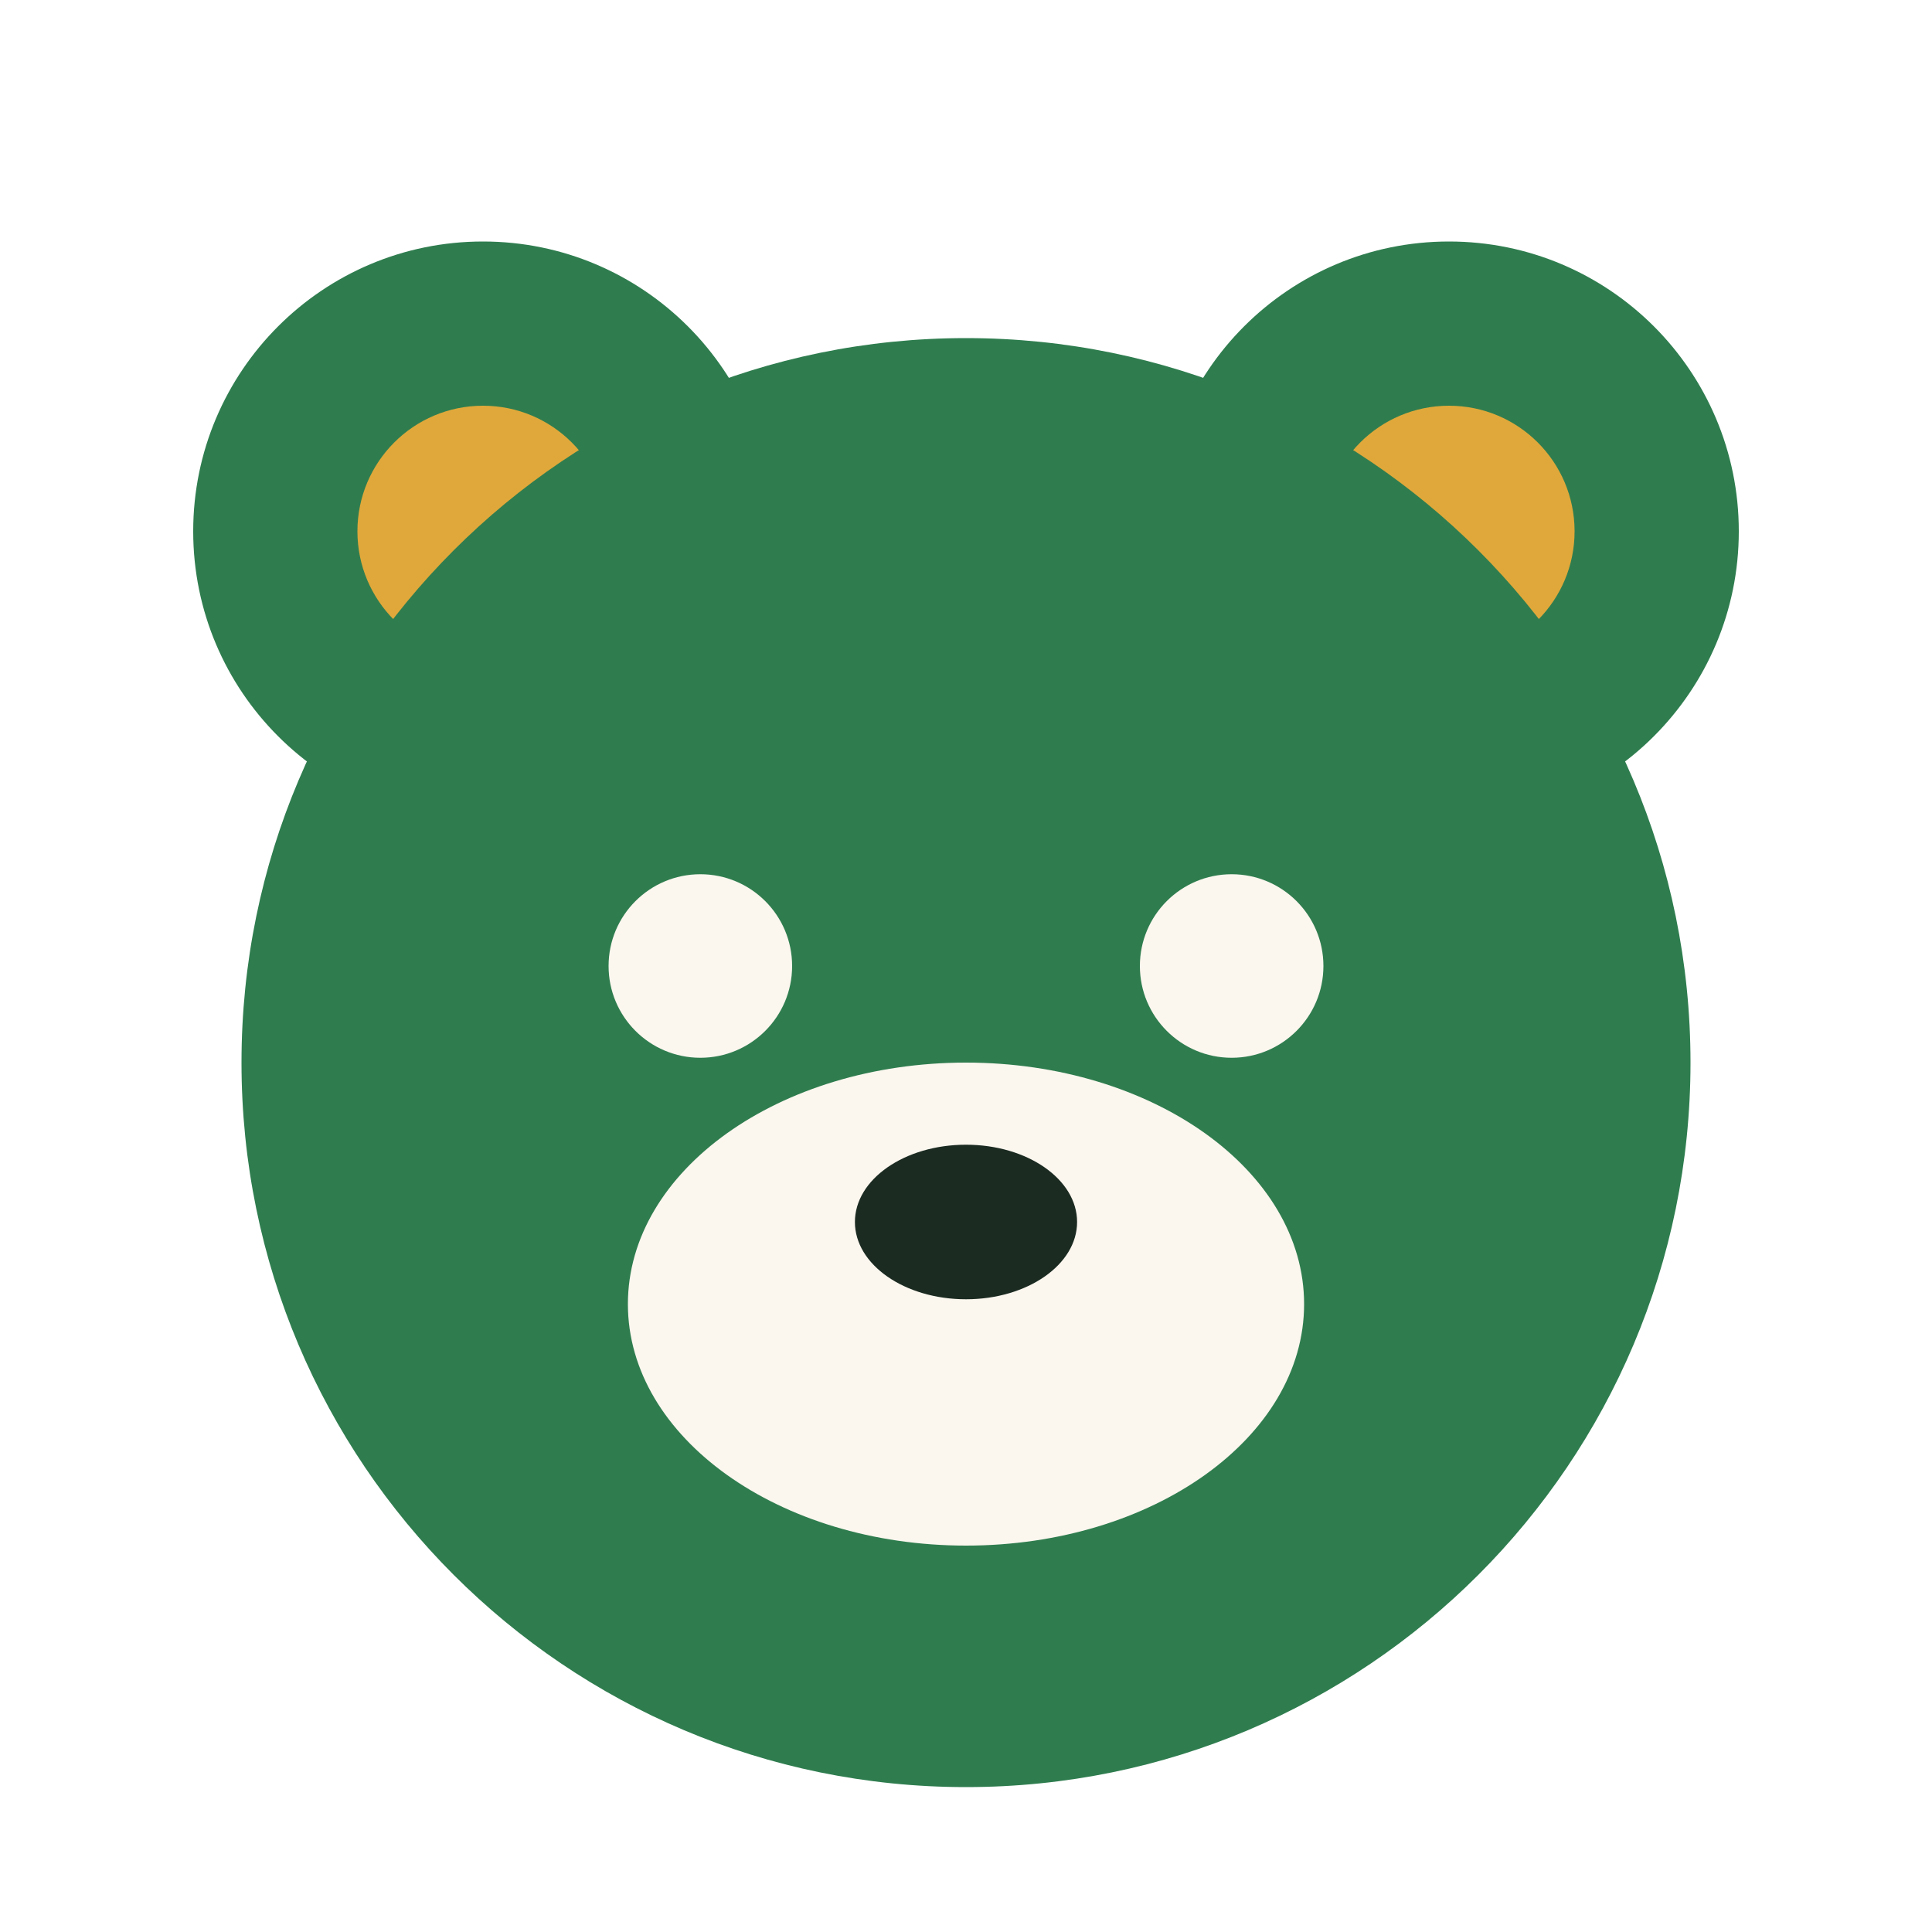
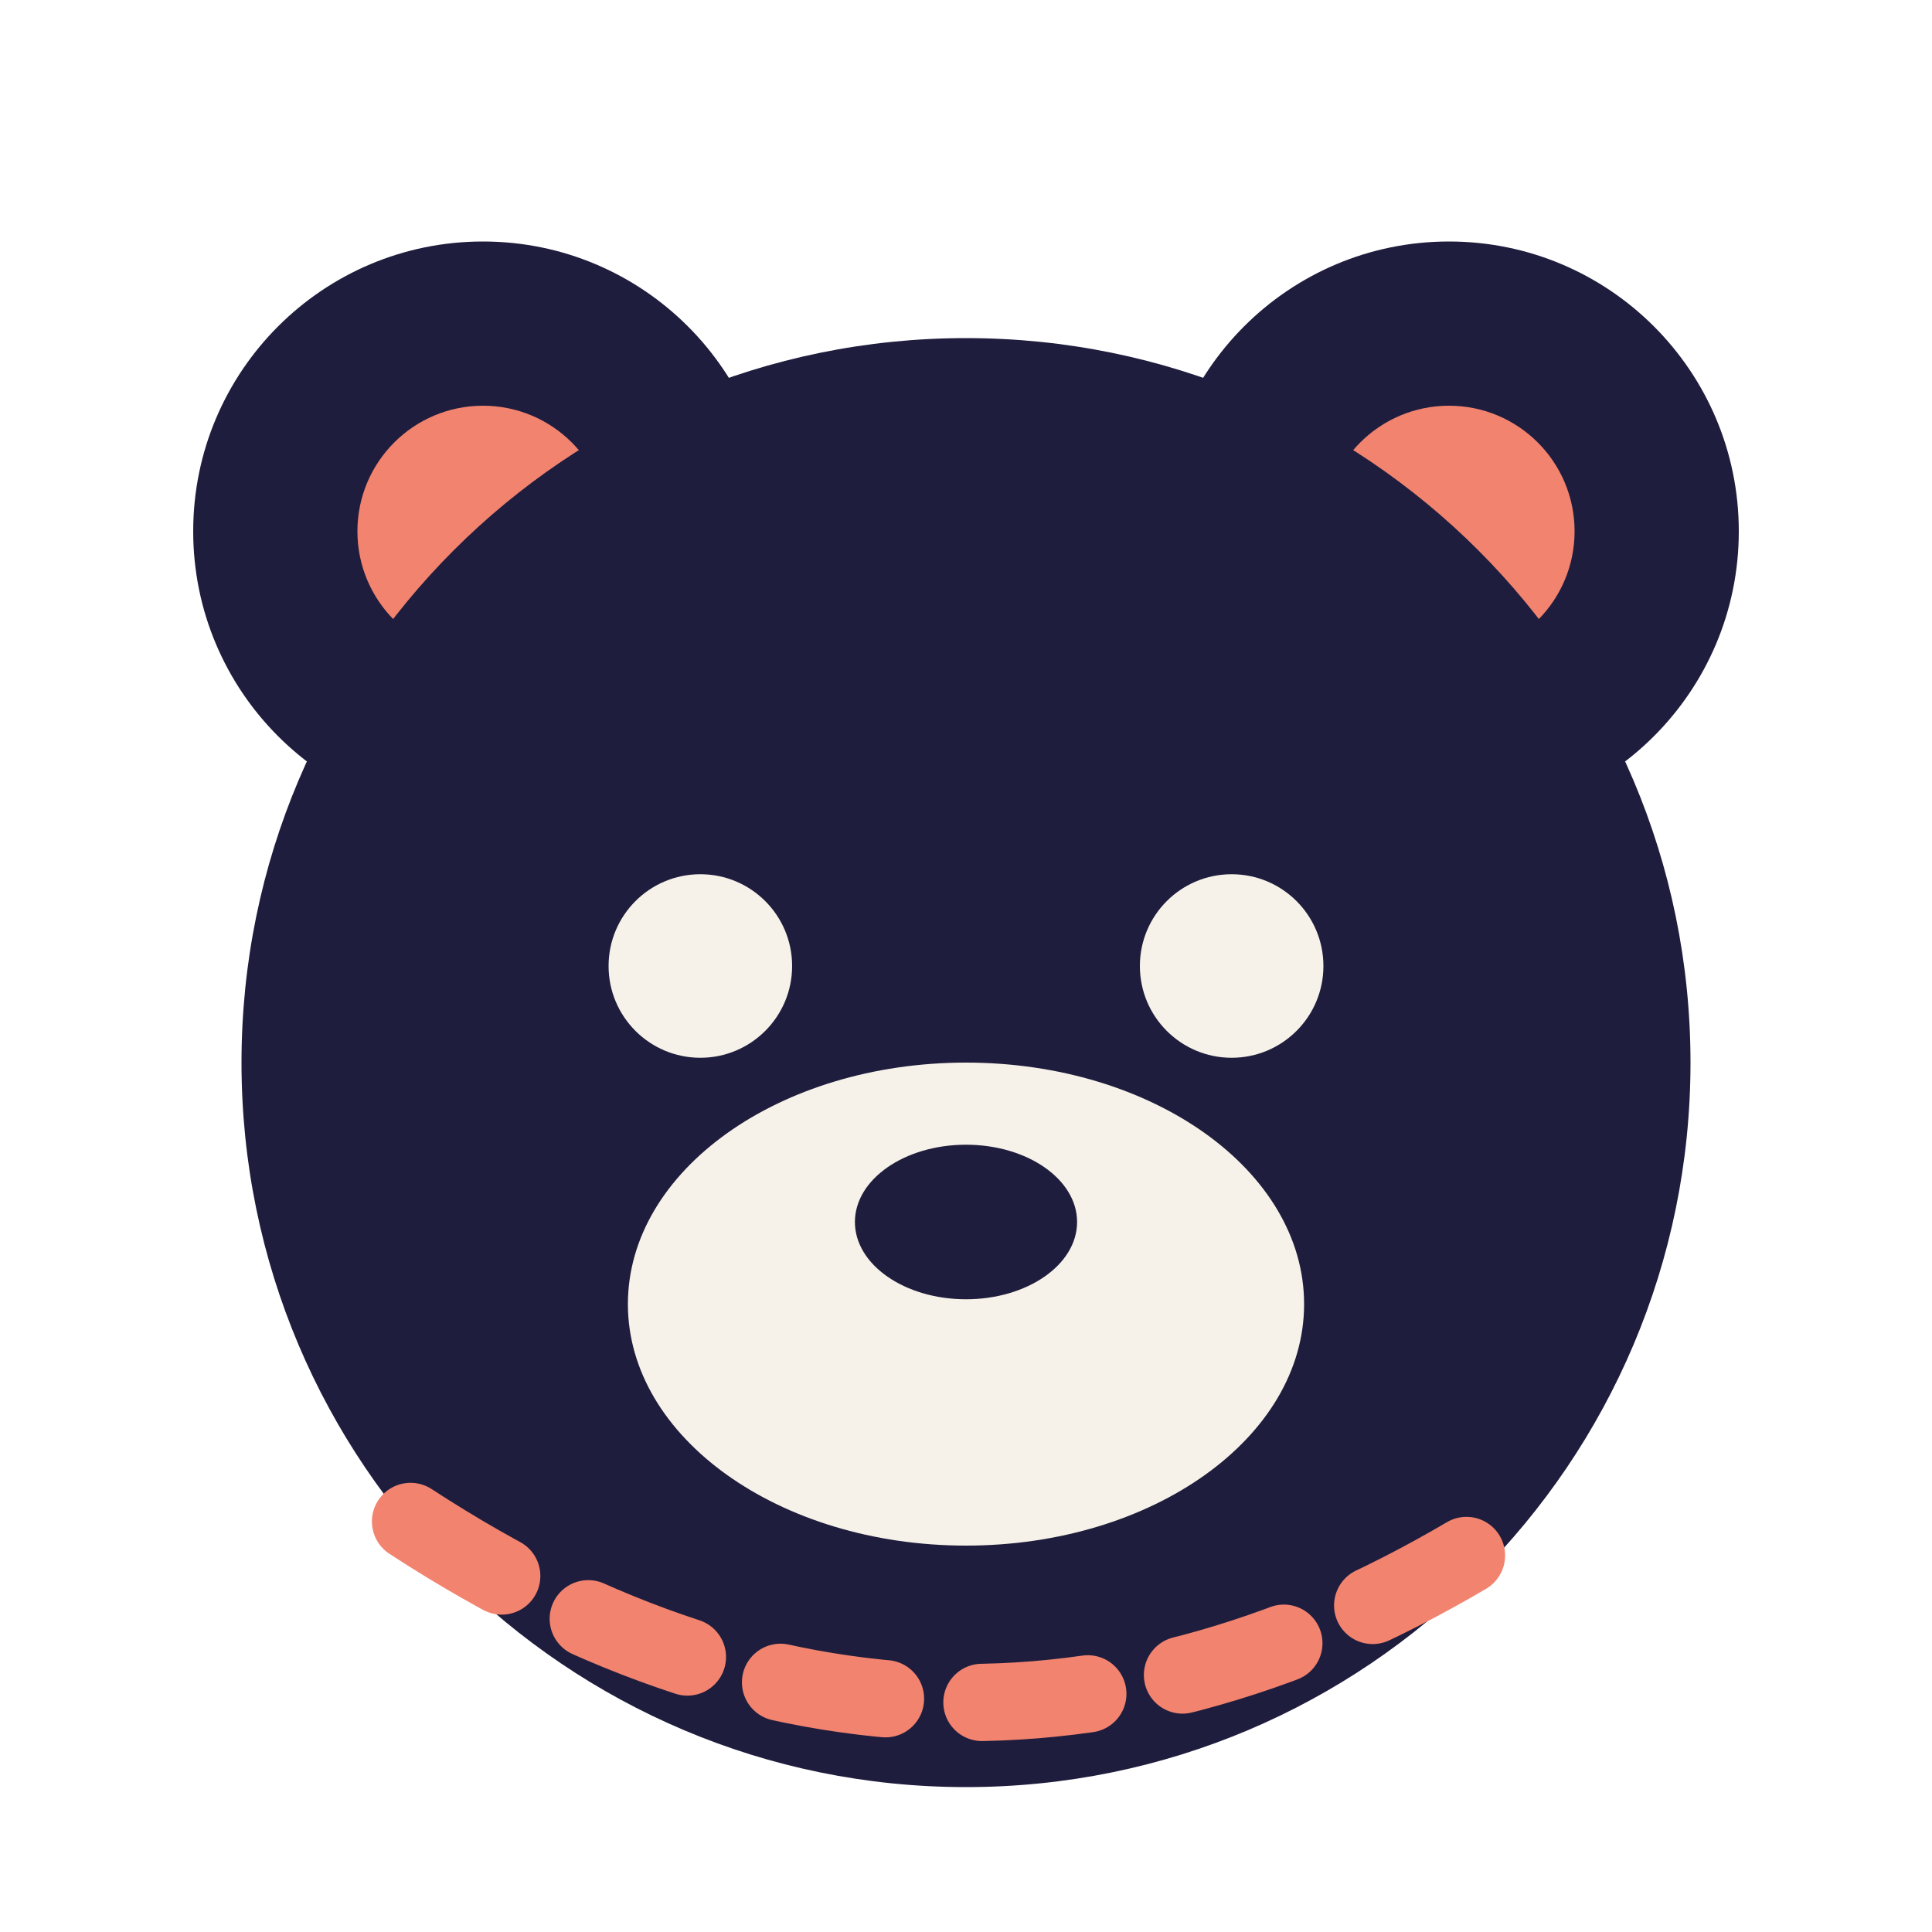
<svg xmlns="http://www.w3.org/2000/svg" viewBox="0 0 40 40">
-   <circle cx="10" cy="11" r="6" fill="#2f7d4f" />
-   <circle cx="30" cy="11" r="6" fill="#2f7d4f" />
-   <circle cx="10" cy="11" r="2.6" fill="#e0a83a" />
-   <circle cx="30" cy="11" r="2.6" fill="#e0a83a" />
-   <circle cx="20" cy="22" r="15" fill="#2f7d4f" />
-   <ellipse cx="20" cy="27" rx="7" ry="5" fill="#fbf6ee" />
-   <circle cx="14.5" cy="20" r="1.9" fill="#fbf6ee" />
-   <circle cx="25.5" cy="20" r="1.9" fill="#fbf6ee" />
-   <ellipse cx="20" cy="25.3" rx="2.3" ry="1.6" fill="#1b2b22" />
+   <circle cx="10" cy="11" r="6" fill="#1f1d3d" />
+   <circle cx="30" cy="11" r="6" fill="#1f1d3d" />
+   <circle cx="10" cy="11" r="2.6" fill="#f2836f" />
+   <circle cx="30" cy="11" r="2.6" fill="#f2836f" />
+   <circle cx="20" cy="22" r="15" fill="#1f1d3d" />
+   <ellipse cx="20" cy="27" rx="7" ry="5" fill="#f7f2e9" />
+   <circle cx="14.5" cy="20" r="1.9" fill="#f7f2e9" />
+   <circle cx="25.5" cy="20" r="1.9" fill="#f7f2e9" />
+   <ellipse cx="20" cy="25.3" rx="2.3" ry="1.6" fill="#1f1d3d" />
+   <path d="M8.5 31.5 Q20 39 31.5 31.5" fill="none" stroke="#f2836f" stroke-width="1.6" stroke-dasharray="2.2 2" stroke-linecap="round" />
</svg>
